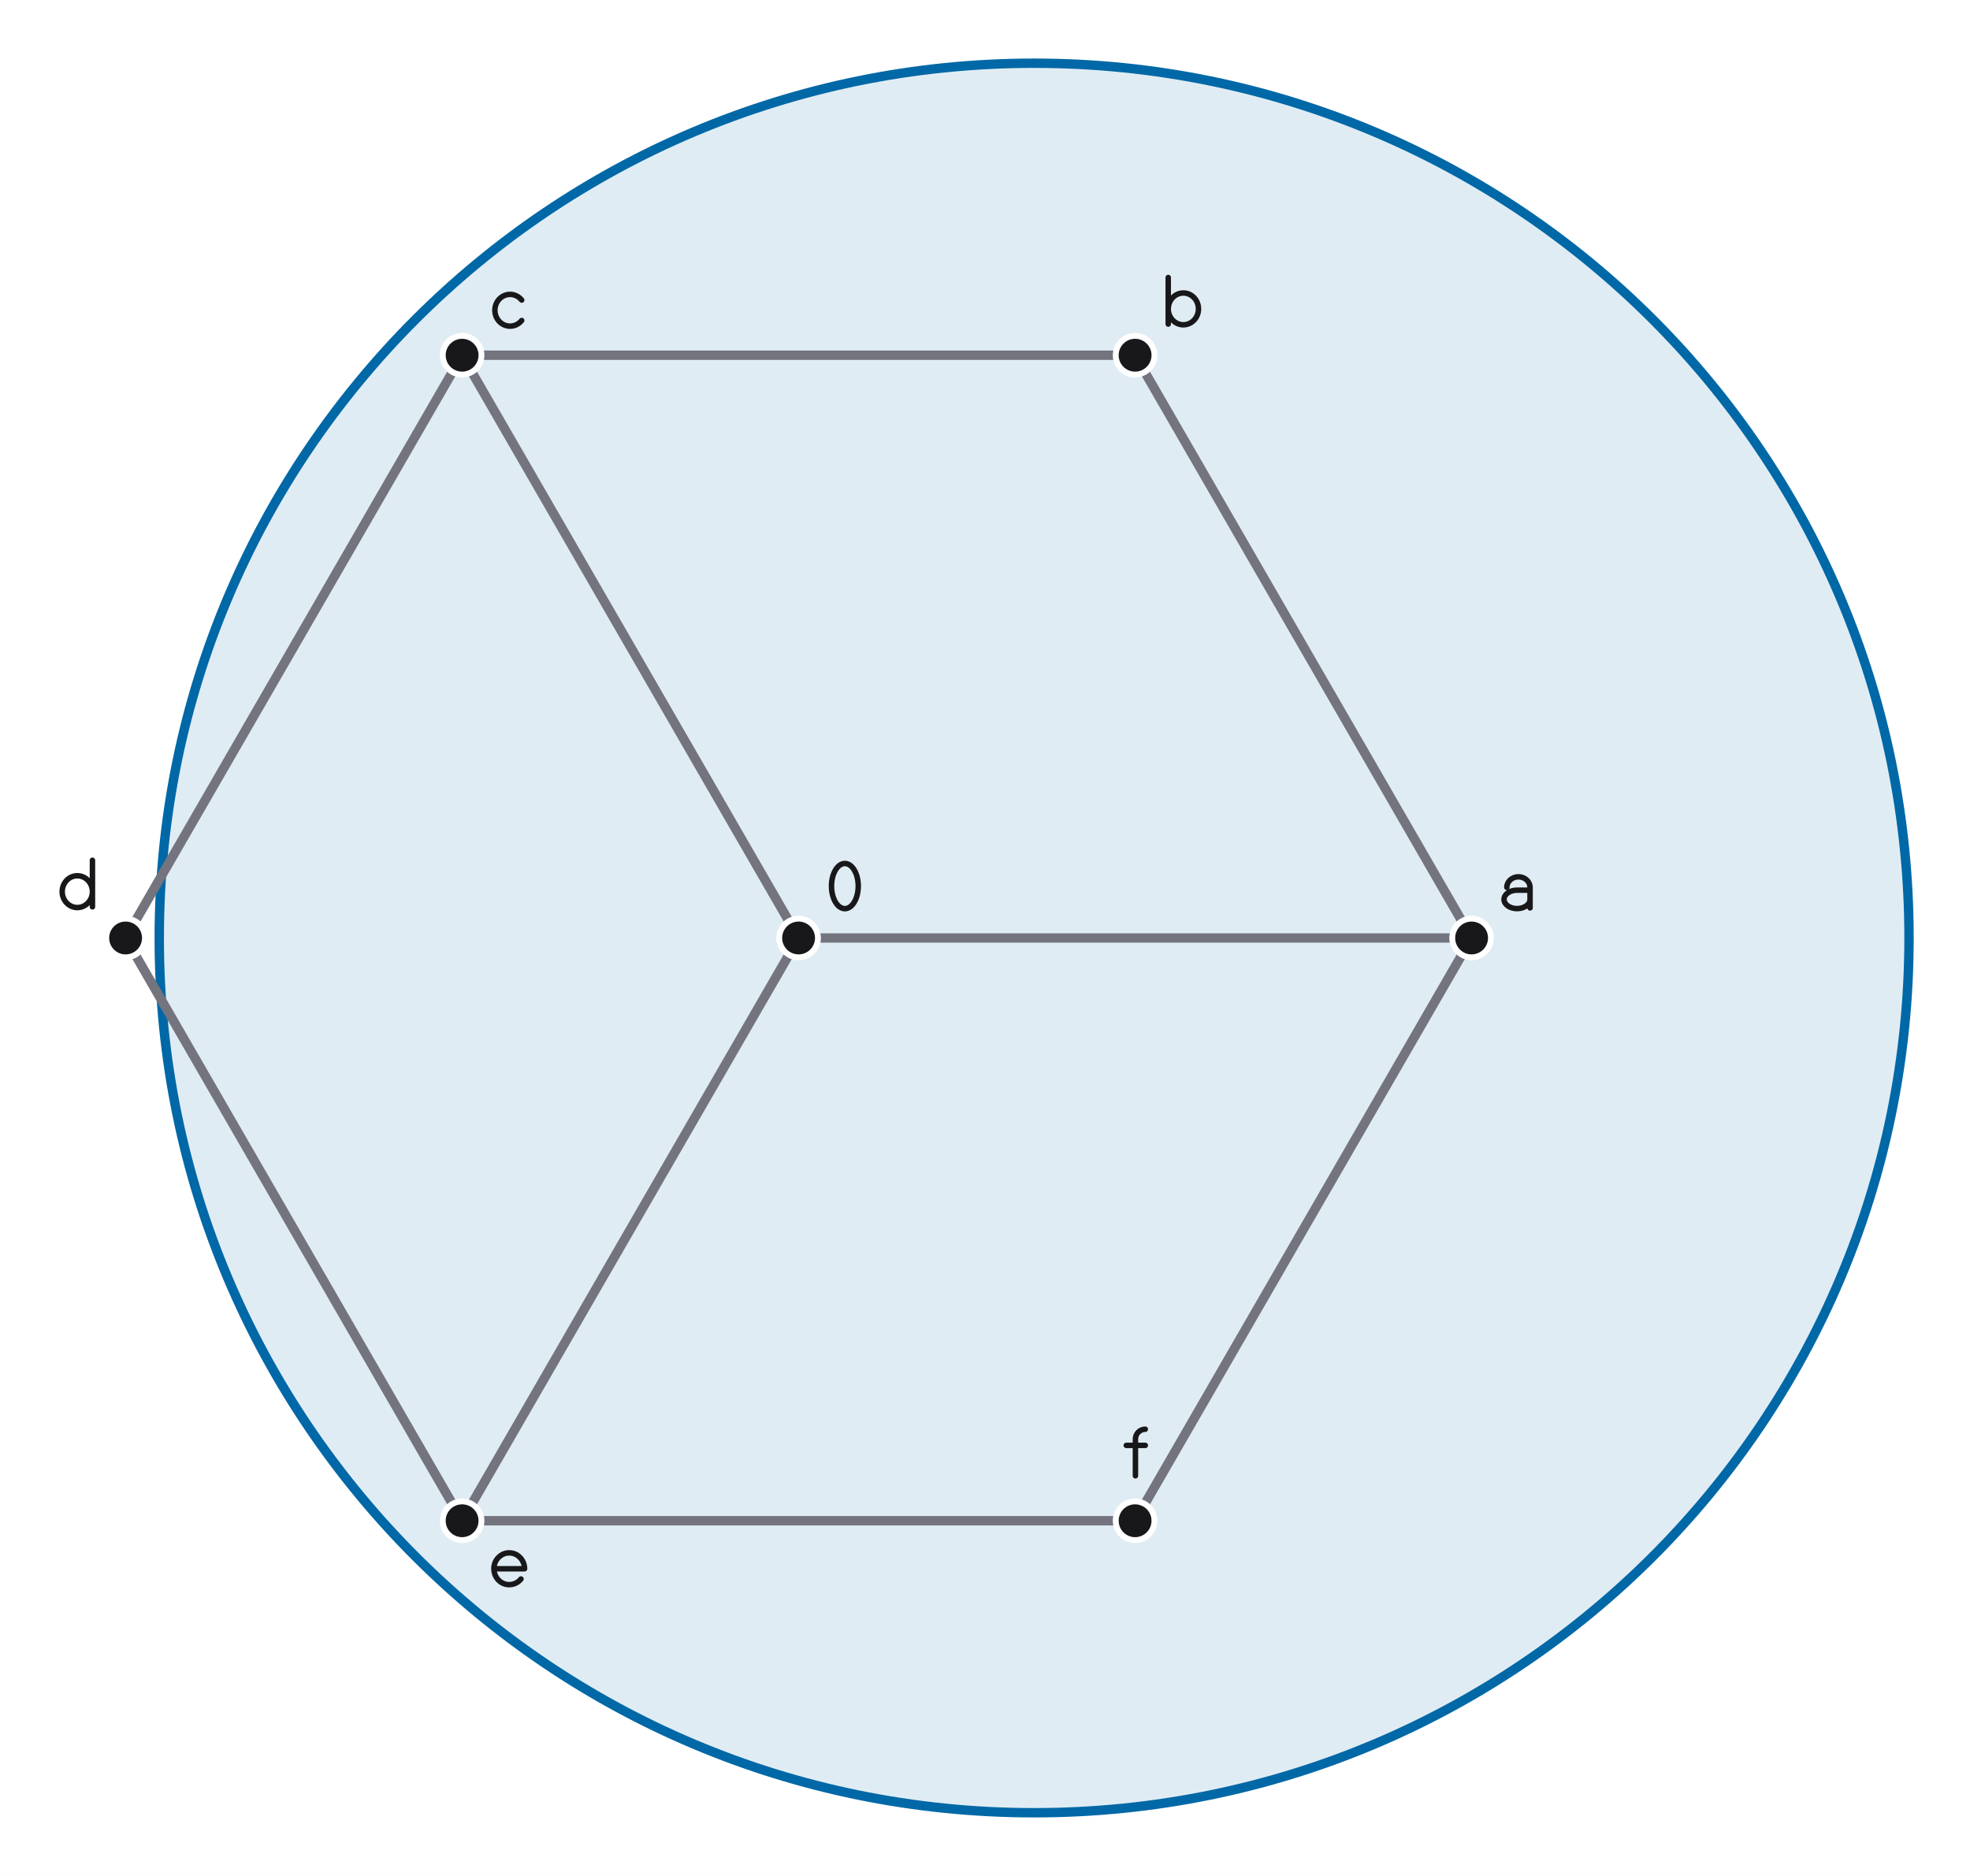
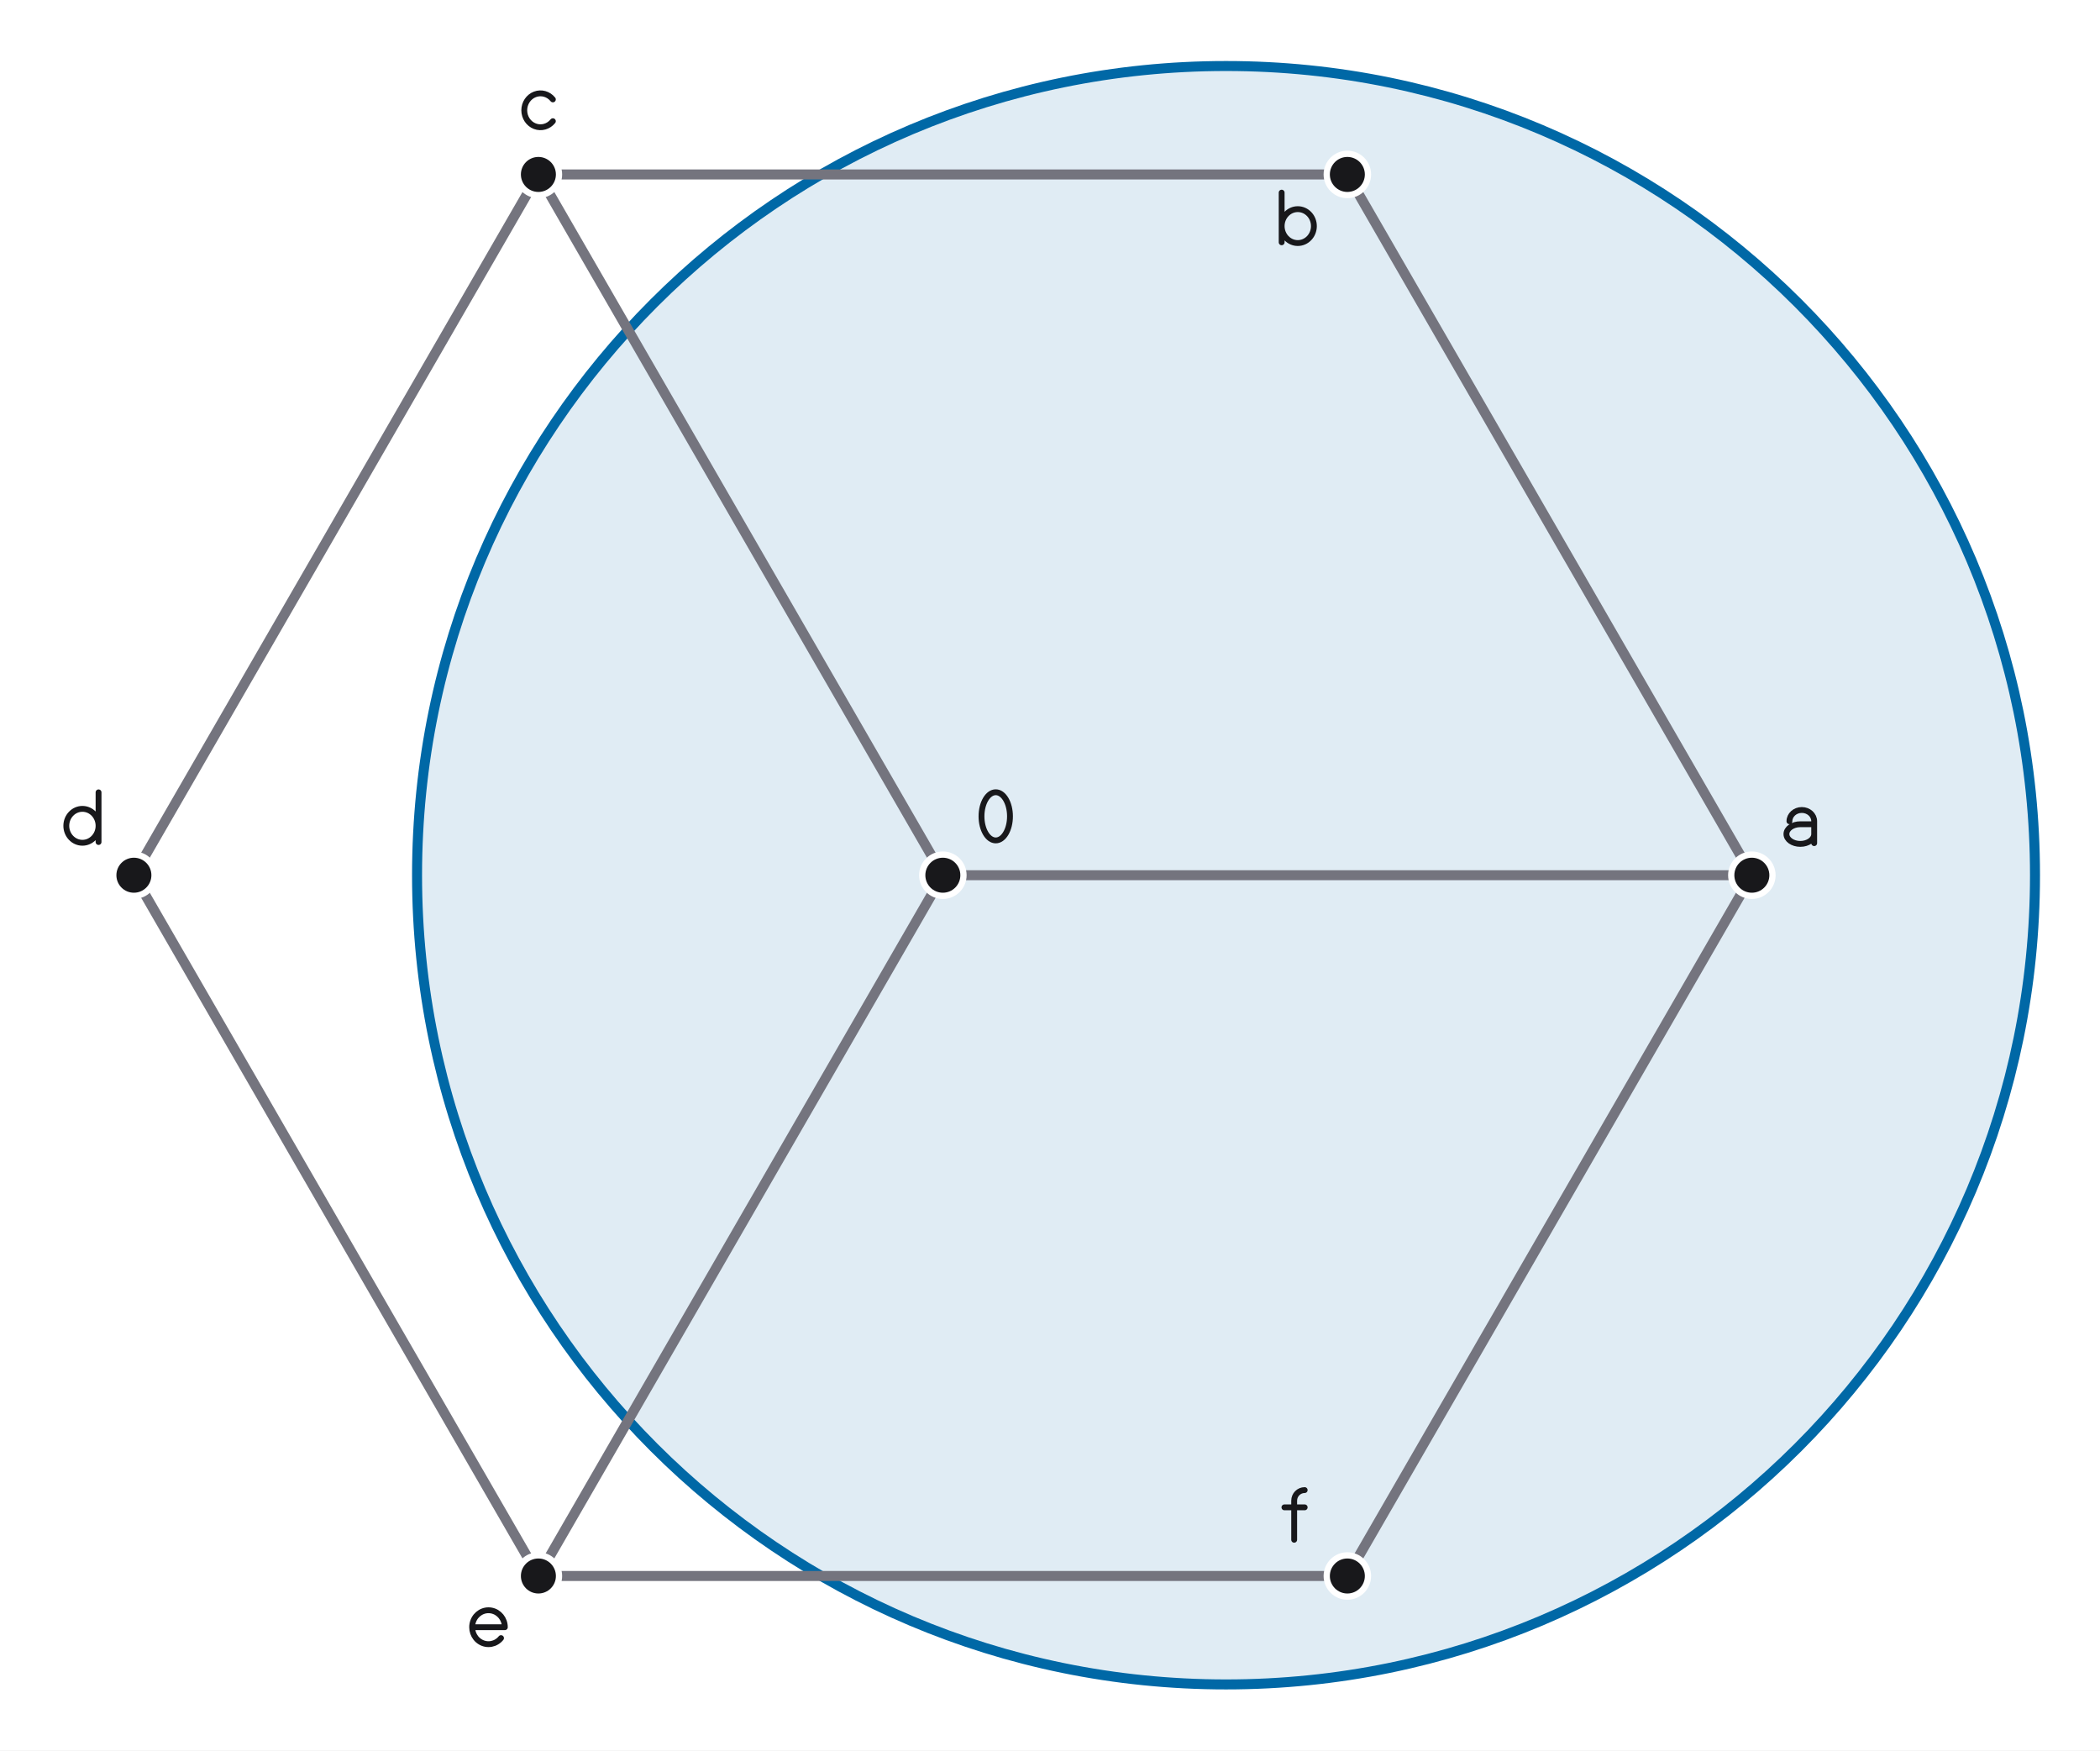
- <svg xmlns="http://www.w3.org/2000/svg" width="420" height="400" viewBox="0 0 420 400">
+ <svg xmlns="http://www.w3.org/2000/svg" width="420" height="350" viewBox="0 0 420 350">
  <g>
-     <path d="M0 0 L420 0 L420 400 L0 400 Z" fill="#ffffff" />
+     <path d="M0 0 L420 0 L420 350 L0 350 Z" fill="#ffffff" />
    <g>
-       <path d="M407 200 C407 303.01 323.49 386.52 220.48 386.52 C117.46 386.52 33.95 303.01 33.95 200 C33.95 96.99 117.46 13.48 220.48 13.48 C323.49 13.48 407 96.99 407 200 Z" fill="#0068a6" fill-opacity="0.122" stroke="#0068a6" stroke-width="2" stroke-linecap="round" stroke-linejoin="round" />
+       <path d="M407 175 C407 264.36 334.56 336.8 245.2 336.8 C155.84 336.8 83.41 264.36 83.41 175 C83.41 85.64 155.84 13.2 245.2 13.2 C334.56 13.2 407 85.64 407 175 Z" fill="#0068a6" fill-opacity="0.122" stroke="#0068a6" stroke-width="2" stroke-linecap="round" stroke-linejoin="round" />
    </g>
    <g>
-       <path d="M170.26 200 L313.74 200" fill="none" stroke="#74747e" stroke-width="2" stroke-linecap="round" stroke-linejoin="round" />
+       <path d="M188.57 175 L350.37 175" fill="none" stroke="#74747e" stroke-width="2" stroke-linecap="round" stroke-linejoin="round" />
    </g>
    <g>
-       <path d="M170.26 200 L98.52 75.74" fill="none" stroke="#74747e" stroke-width="2" stroke-linecap="round" stroke-linejoin="round" />
+       <path d="M188.57 175 L107.68 34.88" fill="none" stroke="#74747e" stroke-width="2" stroke-linecap="round" stroke-linejoin="round" />
    </g>
    <g>
-       <path d="M170.26 200 L98.52 324.26" fill="none" stroke="#74747e" stroke-width="2" stroke-linecap="round" stroke-linejoin="round" />
+       <path d="M188.57 175 L107.68 315.12" fill="none" stroke="#74747e" stroke-width="2" stroke-linecap="round" stroke-linejoin="round" />
    </g>
    <g>
-       <path d="M313.74 200 L242 75.74" fill="none" stroke="#74747e" stroke-width="2" stroke-linecap="round" stroke-linejoin="round" />
+       <path d="M350.37 175 L269.47 34.88" fill="none" stroke="#74747e" stroke-width="2" stroke-linecap="round" stroke-linejoin="round" />
    </g>
    <g>
-       <path d="M242 75.74 L98.52 75.74" fill="none" stroke="#74747e" stroke-width="2" stroke-linecap="round" stroke-linejoin="round" />
+       <path d="M269.47 34.88 L107.68 34.88" fill="none" stroke="#74747e" stroke-width="2" stroke-linecap="round" stroke-linejoin="round" />
    </g>
    <g>
-       <path d="M98.52 75.74 L26.78 200" fill="none" stroke="#74747e" stroke-width="2" stroke-linecap="round" stroke-linejoin="round" />
+       <path d="M107.68 34.88 L26.78 175" fill="none" stroke="#74747e" stroke-width="2" stroke-linecap="round" stroke-linejoin="round" />
    </g>
    <g>
-       <path d="M26.78 200 L98.52 324.26" fill="none" stroke="#74747e" stroke-width="2" stroke-linecap="round" stroke-linejoin="round" />
+       <path d="M26.78 175 L107.68 315.12" fill="none" stroke="#74747e" stroke-width="2" stroke-linecap="round" stroke-linejoin="round" />
    </g>
    <g>
-       <path d="M98.52 324.26 L242 324.26" fill="none" stroke="#74747e" stroke-width="2" stroke-linecap="round" stroke-linejoin="round" />
+       <path d="M107.68 315.12 L269.47 315.12" fill="none" stroke="#74747e" stroke-width="2" stroke-linecap="round" stroke-linejoin="round" />
    </g>
    <g>
-       <path d="M242 324.26 L313.74 200" fill="none" stroke="#74747e" stroke-width="2" stroke-linecap="round" stroke-linejoin="round" />
+       <path d="M269.47 315.12 L350.37 175" fill="none" stroke="#74747e" stroke-width="2" stroke-linecap="round" stroke-linejoin="round" />
    </g>
    <g>
-       <path d="M175.01 200 C175.01 202.62 172.88 204.75 170.26 204.75 C167.63 204.75 165.51 202.62 165.51 200 C165.51 197.38 167.63 195.25 170.26 195.25 C172.88 195.25 175.01 197.38 175.01 200 Z" fill="#ffffff" />
-       <path d="M173.76 200 C173.76 201.93 172.19 203.5 170.26 203.5 C168.32 203.5 166.76 201.93 166.76 200 C166.76 198.07 168.32 196.5 170.26 196.5 C172.19 196.5 173.76 198.07 173.76 200 Z" fill="#18181b" />
+       <path d="M193.32 175 C193.32 177.62 191.2 179.75 188.57 179.75 C185.95 179.75 183.82 177.62 183.82 175 C183.82 172.38 185.95 170.25 188.57 170.25 C191.2 170.25 193.32 172.38 193.32 175 Z" fill="#ffffff" />
+       <path d="M192.07 175 C192.07 176.93 190.51 178.5 188.57 178.5 C186.64 178.5 185.07 176.93 185.07 175 C185.07 173.07 186.64 171.5 188.57 171.5 C190.51 171.5 192.07 173.07 192.07 175 Z" fill="#18181b" />
    </g>
-     <path d="M180.125 184.117 C181.699 184.117 182.975 186.273 182.975 188.932 C182.975 191.592 181.699 193.747 180.125 193.747 C178.551 193.747 177.275 191.592 177.275 188.932 C177.275 186.273 178.551 184.117 180.125 184.117 Z" fill="none" stroke="#18181b" stroke-width="1.17" stroke-linecap="round" stroke-linejoin="round" />
+     <path d="M199.148 158.41 C200.722 158.41 201.998 160.566 201.998 163.225 C201.998 165.885 200.722 168.04 199.148 168.04 C197.574 168.04 196.298 165.885 196.298 163.225 C196.298 160.566 197.574 158.41 199.148 158.41 Z" fill="none" stroke="#18181b" stroke-width="1.17" stroke-linecap="round" stroke-linejoin="round" />
    <g>
-       <path d="M318.49 200 C318.49 202.62 316.36 204.75 313.74 204.75 C311.11 204.75 308.99 202.62 308.99 200 C308.99 197.38 311.11 195.25 313.74 195.25 C316.36 195.25 318.49 197.38 318.49 200 Z" fill="#ffffff" />
-       <path d="M317.24 200 C317.24 201.93 315.67 203.5 313.74 203.5 C311.8 203.5 310.24 201.93 310.24 200 C310.24 198.07 311.8 196.5 313.74 196.5 C315.67 196.5 317.24 198.07 317.24 200 Z" fill="#18181b" />
+       <path d="M355.12 175 C355.12 177.62 352.99 179.75 350.37 179.75 C347.75 179.75 345.62 177.62 345.62 175 C345.62 172.38 347.75 170.25 350.37 170.25 C352.99 170.25 355.12 172.38 355.12 175 Z" fill="#ffffff" />
+       <path d="M353.87 175 C353.87 176.93 352.3 178.5 350.37 178.5 C348.44 178.5 346.87 176.93 346.87 175 C346.87 173.07 348.44 171.5 350.37 171.5 C352.3 171.5 353.87 173.07 353.87 175 Z" fill="#18181b" />
    </g>
-     <path d="M321.254 189.206 C321.254 187.963 322.362 186.956 323.729 186.956 C325.096 186.956 326.204 187.963 326.204 189.206 L326.204 193.586 M326.204 189.806 L323.429 189.806 C321.896 189.806 320.654 190.686 320.654 191.771 C320.654 192.856 321.896 193.736 323.429 193.736 C324.962 193.736 326.204 192.856 326.204 191.771" fill="none" stroke="#18181b" stroke-width="1.17" stroke-linecap="round" stroke-linejoin="round" />
+     <path d="M357.887 164.206 C357.887 162.963 358.995 161.956 360.362 161.956 C361.729 161.956 362.837 162.963 362.837 164.206 L362.837 168.586 M362.837 164.806 L360.062 164.806 C358.53 164.806 357.287 165.686 357.287 166.771 C357.287 167.856 358.53 168.736 360.062 168.736 C361.595 168.736 362.837 167.856 362.837 166.771" fill="none" stroke="#18181b" stroke-width="1.17" stroke-linecap="round" stroke-linejoin="round" />
    <g>
-       <path d="M246.75 75.74 C246.75 78.37 244.62 80.49 242 80.49 C239.37 80.49 237.25 78.37 237.25 75.74 C237.25 73.12 239.37 70.99 242 70.99 C244.62 70.99 246.75 73.12 246.75 75.74 Z" fill="#ffffff" />
-       <path d="M245.5 75.74 C245.5 77.68 243.93 79.24 242 79.24 C240.06 79.24 238.5 77.68 238.5 75.74 C238.5 73.81 240.06 72.24 242 72.24 C243.93 72.24 245.5 73.81 245.5 75.74 Z" fill="#18181b" />
+       <path d="M274.22 34.88 C274.22 37.5 272.1 39.63 269.47 39.63 C266.85 39.63 264.72 37.5 264.72 34.88 C264.72 32.26 266.85 30.13 269.47 30.13 C272.1 30.13 274.22 32.26 274.22 34.88 Z" fill="#ffffff" />
+       <path d="M272.97 34.88 C272.97 36.81 271.41 38.38 269.47 38.38 C267.54 38.38 265.97 36.81 265.97 34.88 C265.97 32.95 267.54 31.38 269.47 31.38 C271.41 31.38 272.97 32.95 272.97 34.88 Z" fill="#18181b" />
    </g>
-     <path d="M249.064 59.173 L249.064 69.103 M252.289 62.473 C254.07 62.473 255.514 63.991 255.514 65.863 C255.514 67.736 254.07 69.253 252.289 69.253 C250.508 69.253 249.064 67.736 249.064 65.863 C249.064 63.991 250.508 62.473 252.289 62.473 Z" fill="none" stroke="#18181b" stroke-width="1.17" stroke-linecap="round" stroke-linejoin="round" />
+     <path d="M256.331 38.518 L256.331 48.448 M259.556 41.818 C261.337 41.818 262.781 43.336 262.781 45.208 C262.781 47.081 261.337 48.598 259.556 48.598 C257.775 48.598 256.331 47.081 256.331 45.208 C256.331 43.336 257.775 41.818 259.556 41.818 Z" fill="none" stroke="#18181b" stroke-width="1.17" stroke-linecap="round" stroke-linejoin="round" />
    <g>
-       <path d="M103.27 75.74 C103.27 78.37 101.14 80.49 98.52 80.49 C95.89 80.49 93.77 78.37 93.77 75.74 C93.77 73.12 95.89 70.99 98.52 70.99 C101.14 70.99 103.27 73.12 103.27 75.74 Z" fill="#ffffff" />
-       <path d="M102.02 75.74 C102.02 77.68 100.45 79.24 98.52 79.24 C96.58 79.24 95.02 77.68 95.02 75.74 C95.02 73.81 96.58 72.24 98.52 72.24 C100.45 72.24 102.02 73.81 102.02 75.74 Z" fill="#18181b" />
+       <path d="M112.43 34.88 C112.43 37.5 110.3 39.63 107.68 39.63 C105.05 39.63 102.93 37.5 102.93 34.88 C102.93 32.26 105.05 30.13 107.68 30.13 C110.3 30.13 112.43 32.26 112.43 34.88 Z" fill="#ffffff" />
+       <path d="M111.18 34.88 C111.18 36.81 109.61 38.38 107.68 38.38 C105.74 38.38 104.18 36.81 104.18 34.88 C104.18 32.95 105.74 31.38 107.68 31.38 C109.61 31.38 111.18 32.95 111.18 34.88 Z" fill="#18181b" />
    </g>
-     <path d="M111.225 63.979 C110.349 62.887 108.914 62.485 107.634 62.972 C106.354 63.46 105.503 64.733 105.503 66.158 C105.503 67.583 106.354 68.856 107.634 69.343 C108.914 69.831 110.349 69.429 111.225 68.337" fill="none" stroke="#18181b" stroke-width="1.17" stroke-linecap="round" stroke-linejoin="round" />
+     <path d="M110.574 19.875 C109.698 18.784 108.263 18.381 106.983 18.869 C105.703 19.356 104.852 20.629 104.852 22.054 C104.852 23.48 105.703 24.753 106.983 25.24 C108.263 25.727 109.698 25.325 110.574 24.233" fill="none" stroke="#18181b" stroke-width="1.17" stroke-linecap="round" stroke-linejoin="round" />
    <g>
-       <path d="M31.53 200 C31.53 202.62 29.4 204.75 26.78 204.75 C24.15 204.75 22.03 202.62 22.03 200 C22.03 197.38 24.15 195.25 26.78 195.25 C29.4 195.25 31.53 197.38 31.53 200 Z" fill="#ffffff" />
-       <path d="M30.28 200 C30.28 201.93 28.71 203.5 26.78 203.5 C24.84 203.5 23.28 201.93 23.28 200 C23.28 198.07 24.84 196.5 26.78 196.5 C28.71 196.5 30.28 198.07 30.28 200 Z" fill="#18181b" />
+       <path d="M31.53 175 C31.53 177.62 29.4 179.75 26.78 179.75 C24.15 179.75 22.03 177.62 22.03 175 C22.03 172.38 24.15 170.25 26.78 170.25 C29.4 170.25 31.53 172.38 31.53 175 Z" fill="#ffffff" />
+       <path d="M30.28 175 C30.28 176.93 28.71 178.5 26.78 178.5 C24.84 178.5 23.28 176.93 23.28 175 C23.28 173.07 24.84 171.5 26.78 171.5 C28.71 171.5 30.28 173.07 30.28 175 Z" fill="#18181b" />
    </g>
-     <path d="M19.71 183.431 L19.71 193.361 M16.485 186.731 C18.266 186.731 19.71 188.249 19.71 190.121 C19.71 191.993 18.266 193.511 16.485 193.511 C14.704 193.511 13.26 191.993 13.26 190.121 C13.26 188.249 14.704 186.731 16.485 186.731 Z" fill="none" stroke="#18181b" stroke-width="1.17" stroke-linecap="round" stroke-linejoin="round" />
+     <path d="M19.71 158.431 L19.71 168.361 M16.485 161.731 C18.266 161.731 19.71 163.249 19.71 165.121 C19.71 166.993 18.266 168.511 16.485 168.511 C14.704 168.511 13.26 166.993 13.26 165.121 C13.26 163.249 14.704 161.731 16.485 161.731 Z" fill="none" stroke="#18181b" stroke-width="1.17" stroke-linecap="round" stroke-linejoin="round" />
    <g>
-       <path d="M103.27 324.26 C103.27 326.88 101.14 329.01 98.52 329.01 C95.89 329.01 93.77 326.88 93.77 324.26 C93.77 321.63 95.89 319.51 98.52 319.51 C101.14 319.51 103.27 321.63 103.27 324.26 Z" fill="#ffffff" />
-       <path d="M102.02 324.26 C102.02 326.19 100.45 327.76 98.52 327.76 C96.58 327.76 95.02 326.19 95.02 324.26 C95.02 322.32 96.58 320.76 98.52 320.76 C100.45 320.76 102.02 322.32 102.02 324.26 Z" fill="#18181b" />
+       <path d="M112.43 315.12 C112.43 317.74 110.3 319.87 107.68 319.87 C105.05 319.87 102.93 317.74 102.93 315.12 C102.93 312.5 105.05 310.37 107.68 310.37 C110.3 310.37 112.43 312.5 112.43 315.12 Z" fill="#ffffff" />
+       <path d="M111.18 315.12 C111.18 317.05 109.61 318.62 107.68 318.62 C105.74 318.62 104.18 317.05 104.18 315.12 C104.18 313.19 105.74 311.62 107.68 311.62 C109.61 311.62 111.18 313.19 111.18 315.12 Z" fill="#18181b" />
    </g>
-     <path d="M105.298 334.497 L111.838 334.497 C111.838 332.852 110.699 331.444 109.136 331.158 C107.573 330.873 106.038 331.791 105.496 333.337 C104.953 334.883 105.559 336.61 106.933 337.433 C108.308 338.255 110.053 337.936 111.073 336.676" fill="none" stroke="#18181b" stroke-width="1.17" stroke-linecap="round" stroke-linejoin="round" />
+     <path d="M94.429 325.36 L100.969 325.36 C100.969 323.714 99.829 322.307 98.267 322.021 C96.704 321.735 95.169 322.654 94.626 324.2 C94.083 325.746 94.689 327.473 96.064 328.295 C97.438 329.118 99.184 328.799 100.204 327.539" fill="none" stroke="#18181b" stroke-width="1.17" stroke-linecap="round" stroke-linejoin="round" />
    <g>
-       <path d="M246.75 324.26 C246.75 326.88 244.62 329.01 242 329.01 C239.37 329.01 237.25 326.88 237.25 324.26 C237.25 321.63 239.37 319.51 242 319.51 C244.62 319.51 246.75 321.63 246.75 324.26 Z" fill="#ffffff" />
-       <path d="M245.5 324.26 C245.5 326.19 243.93 327.76 242 327.76 C240.06 327.76 238.5 326.19 238.5 324.26 C238.5 322.32 240.06 320.76 242 320.76 C243.93 320.76 245.5 322.32 245.5 324.26 Z" fill="#18181b" />
+       <path d="M274.22 315.12 C274.22 317.74 272.1 319.87 269.47 319.87 C266.85 319.87 264.72 317.74 264.72 315.12 C264.72 312.5 266.85 310.37 269.47 310.37 C272.1 310.37 274.22 312.5 274.22 315.12 Z" fill="#ffffff" />
+       <path d="M272.97 315.12 C272.97 317.05 271.41 318.62 269.47 318.62 C267.54 318.62 265.97 317.05 265.97 315.12 C265.97 313.19 267.54 311.62 269.47 311.62 C271.41 311.62 272.97 313.19 272.97 315.12 Z" fill="#18181b" />
    </g>
-     <path d="M242.072 314.673 L242.072 306.858 C242.072 305.69 243.013 304.743 244.172 304.743 M240.122 308.193 L244.172 308.193" fill="none" stroke="#18181b" stroke-width="1.17" stroke-linecap="round" stroke-linejoin="round" />
+     <path d="M258.835 307.874 L258.835 300.059 C258.835 298.891 259.776 297.944 260.935 297.944 M256.885 301.394 L260.935 301.394" fill="none" stroke="#18181b" stroke-width="1.17" stroke-linecap="round" stroke-linejoin="round" />
  </g>
</svg>
